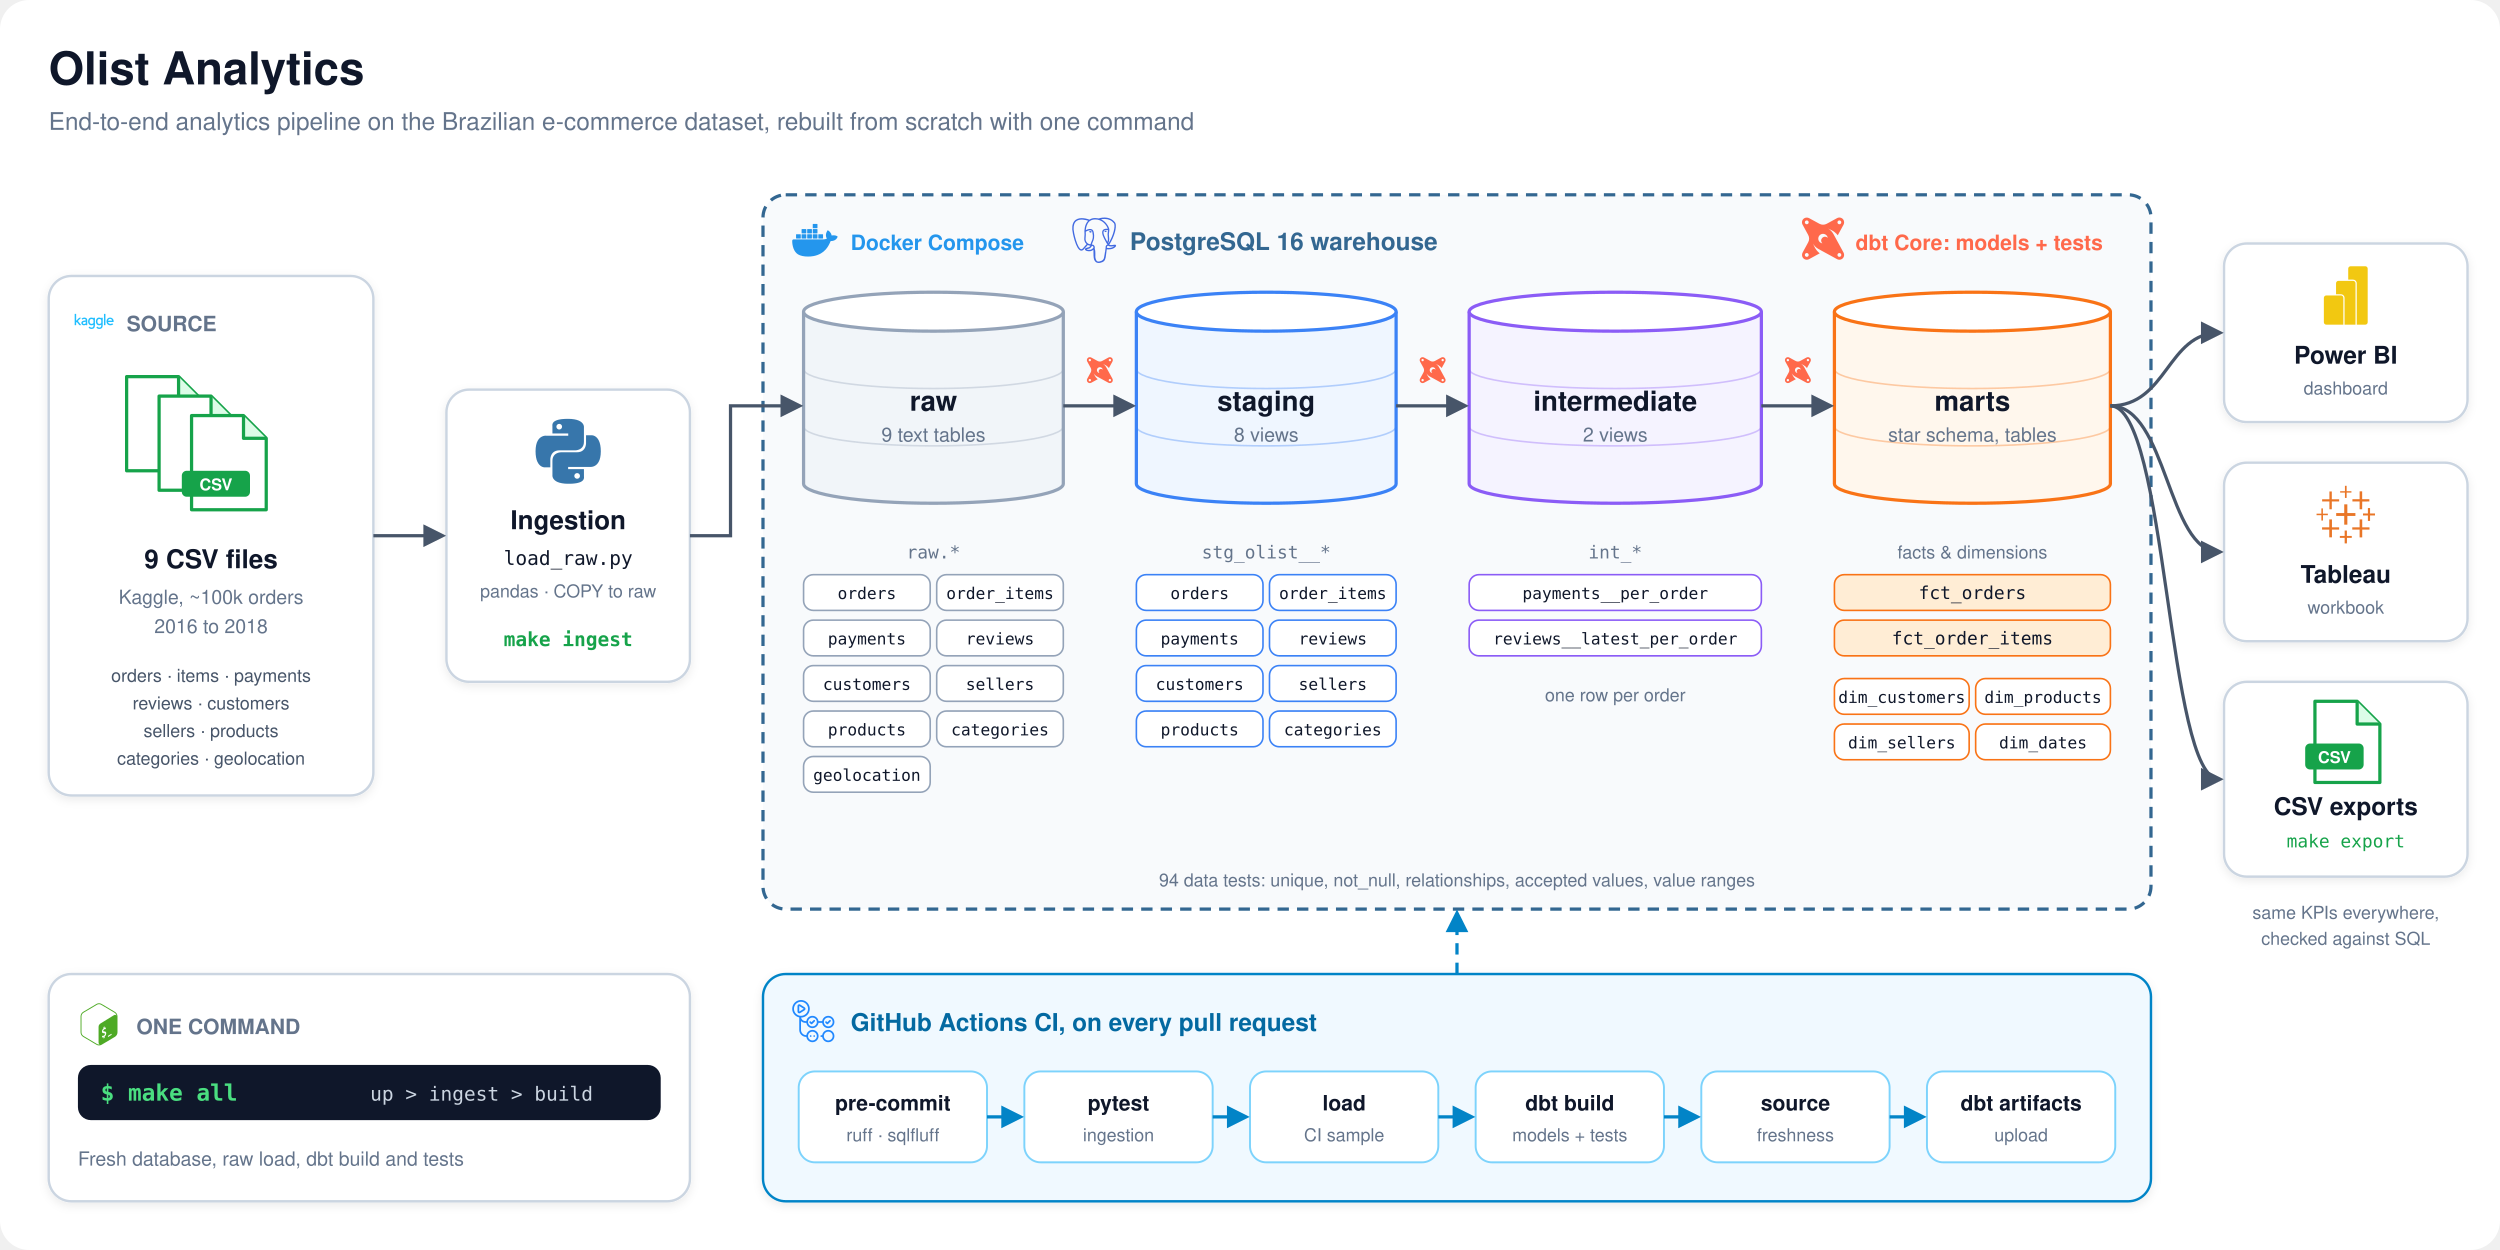
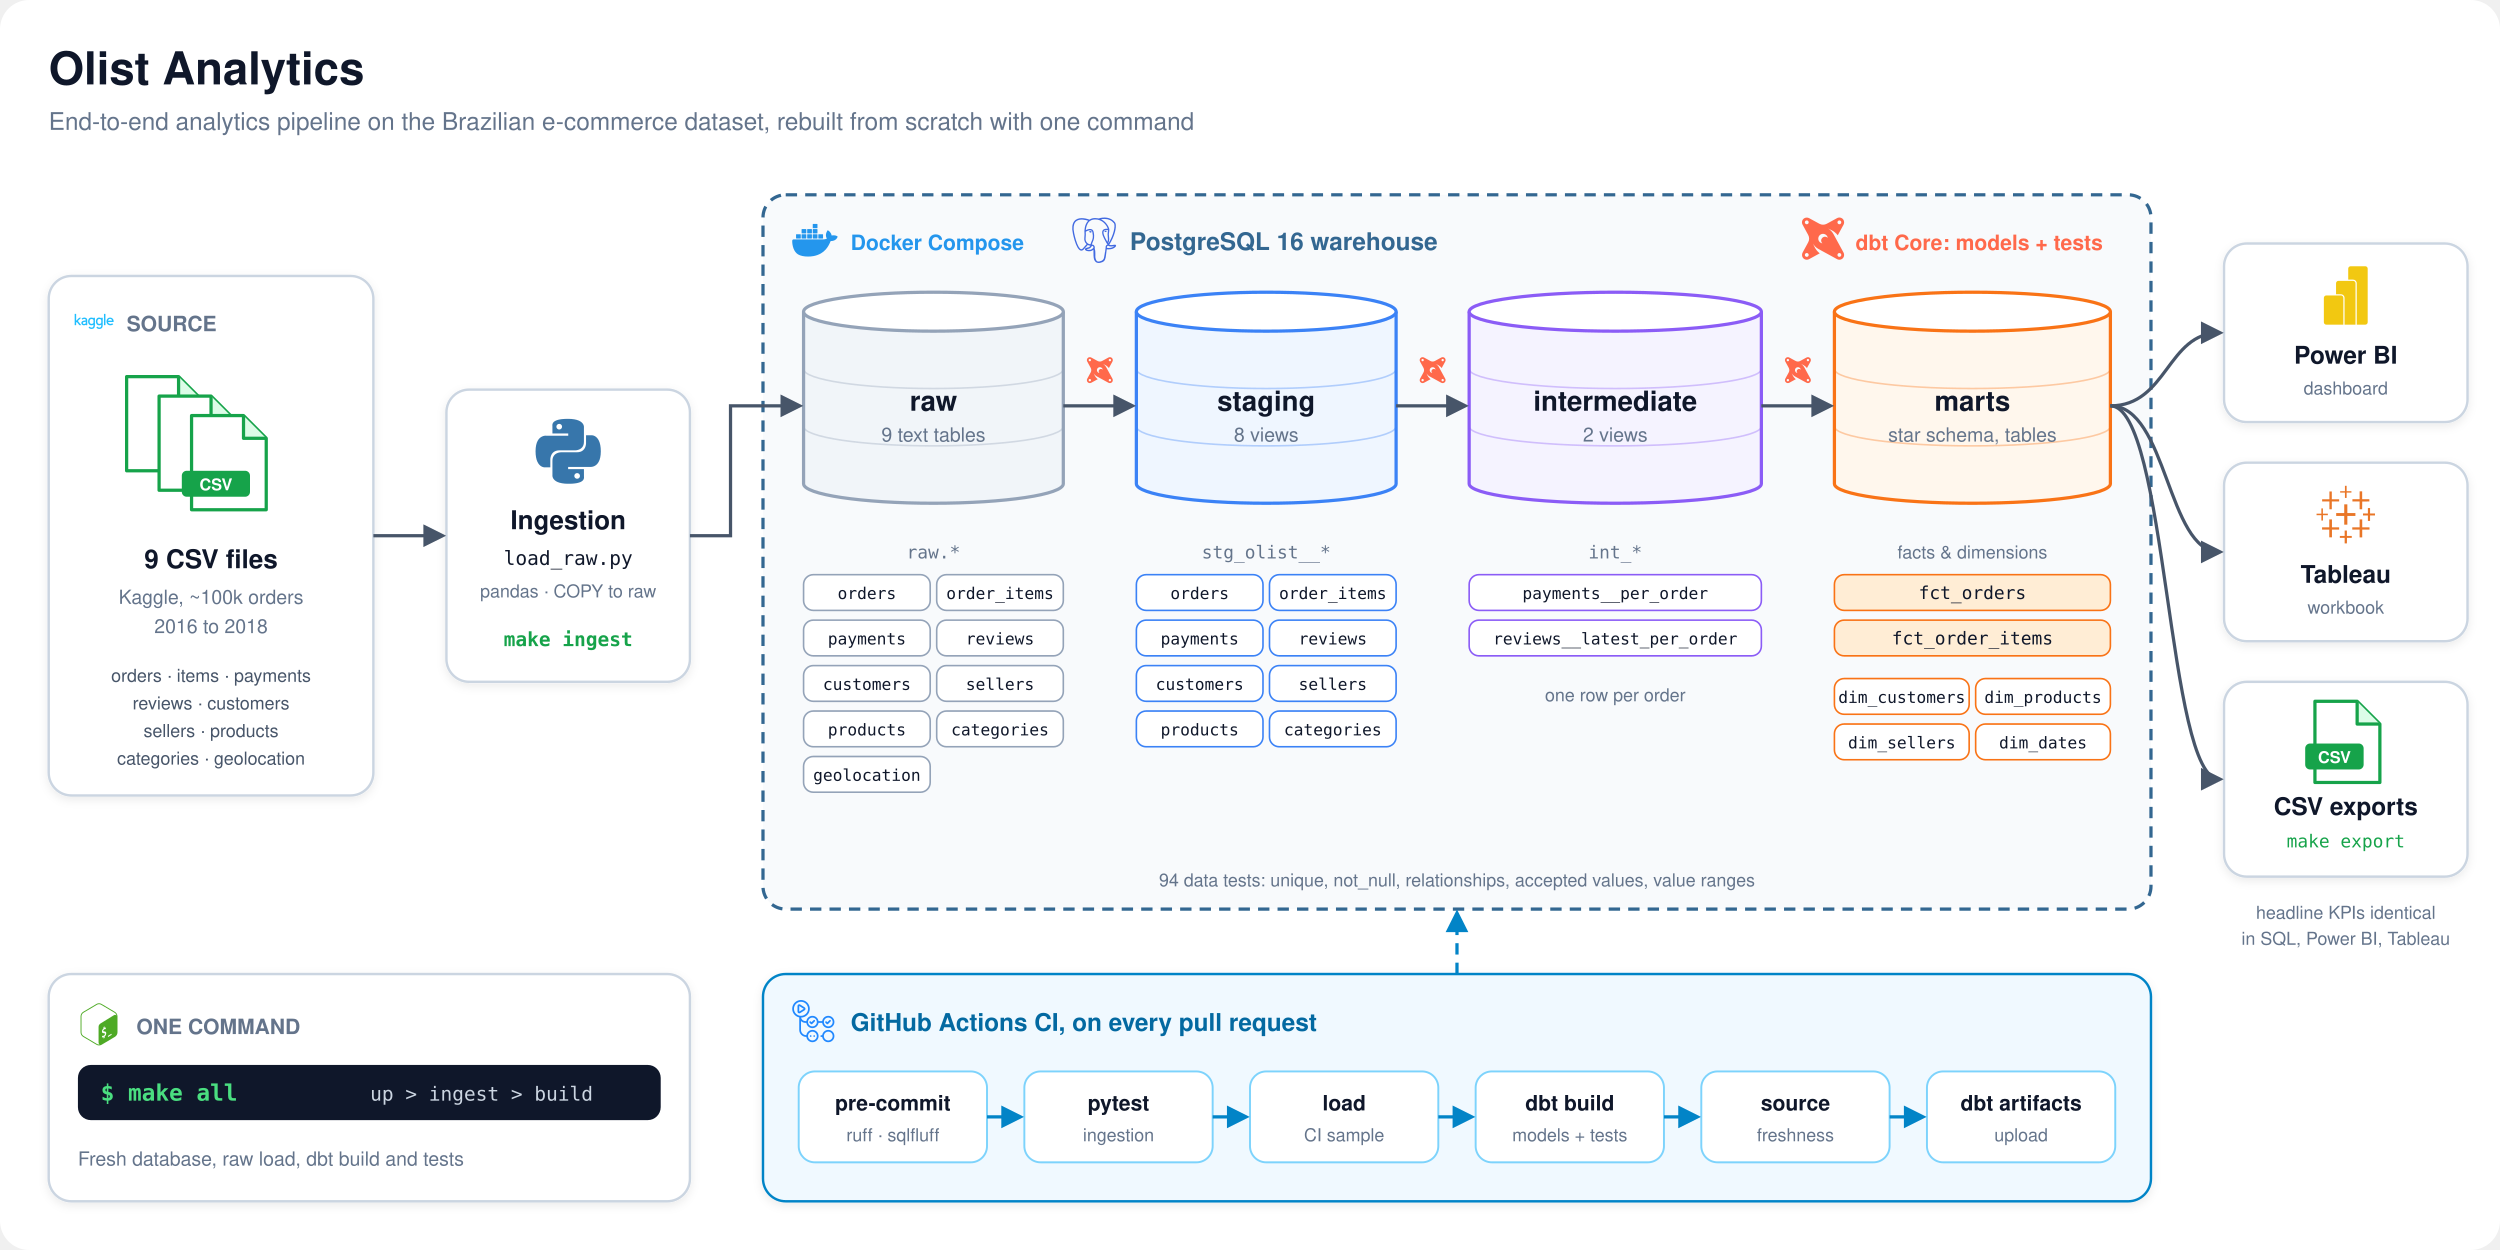
<svg xmlns="http://www.w3.org/2000/svg" width="1540" height="770" viewBox="0 0 1540 770" font-family="Segoe UI, Helvetica, Arial, sans-serif">
  <defs>
    <marker id="a" viewBox="0 0 10 10" refX="8" refY="5" markerWidth="7" markerHeight="7" orient="auto">
      <path d="M0,0 L10,5 L0,10 z" fill="#475569" />
    </marker>
    <marker id="ab" viewBox="0 0 10 10" refX="8" refY="5" markerWidth="7" markerHeight="7" orient="auto">
      <path d="M0,0 L10,5 L0,10 z" fill="#0284C7" />
    </marker>
    <filter id="sh" x="-5%" y="-5%" width="110%" height="120%">
      <feDropShadow dx="0" dy="2" stdDeviation="3" flood-color="#0F172A" flood-opacity="0.08" />
    </filter>
  </defs>
  <rect width="1540" height="770" rx="18" fill="#FFFFFF" />
  <text x="30" y="52" font-size="28" font-weight="700" fill="#0F172A" text-anchor="start">Olist Analytics</text>
  <text x="30" y="80" font-size="15" font-weight="400" fill="#64748B" text-anchor="start">End-to-end analytics pipeline on the Brazilian e-commerce dataset, rebuilt from scratch with one command</text>
  <rect x="30" y="170" width="200" height="320" rx="14" fill="#FFFFFF" stroke="#CBD5E1" stroke-width="1.5" filter="url(#sh)" />
  <g transform="translate(46,186) scale(1.0)">
    <path d="M.102 7.348c-.068 0-.102.034-.102.102v6.752c0 .068.034.102.102.102h.705c.068 0 .102-.034.102-.102v-1.481l.419-.399 1.502 1.91c.041.048.088.072.143.072h.909c.048 0 .075-.013.082-.041.013-.041.007-.075-.021-.102l-1.982-2.462 1.9-1.838c.02-.021.024-.051.01-.092-.014-.034-.041-.051-.082-.051h-.94c-.048 0-.095.024-.143.072L.91 11.607V7.45c0-.068-.034-.102-.102-.102zm18.042 0c-.068 0-.102.034-.102.102v6.752c0 .068.034.102.102.102h.705c.068 0 .102-.034.102-.102v-6.752c0-.068-.034-.102-.102-.102zM5.961 9.625c-.565 0-1.11.181-1.634.541-.054.054-.065.102-.031.143l.368.521c.027.048.072.054.133.02.395-.272.783-.409 1.164-.409.293 0 .516.089.669.266.153.177.22.392.199.644-.661.068-1.155.149-1.481.245-.831.238-1.246.691-1.246 1.359 0 .422.153.769.46 1.042.313.265.684.398 1.113.398.47 0 .855-.113 1.154-.337v.143c0 .068.037.102.112.102h.705c.068 0 .102-.034.102-.102V11.372c0-.66-.225-1.141-.674-1.44-.306-.204-.678-.306-1.113-.306zm4.322 0c-.674 0-1.195.262-1.563.786-.313.436-.47.967-.47 1.594 0 .66.163 1.209.49 1.644.374.497.892.746 1.553.746.531 0 .957-.133 1.277-.398v.531c0 .858-.412 1.287-1.236 1.287-.361 0-.732-.191-1.113-.572a.098.098 0 00-.072-.031c-.034 0-.061.01-.082.031l-.48.48c-.041.061-.037.112.01.153.136.116.255.213.358.291.102.078.191.141.266.189.354.198.728.296 1.123.296.681 0 1.207-.193 1.578-.577.371-.385.557-.948.557-1.69V9.82c0-.068-.034-.102-.102-.102h-.705c-.068 0-.102.034-.102.102v.204c-.347-.266-.776-.399-1.287-.399zm4.802 0c-.674 0-1.195.262-1.563.786-.313.436-.47.967-.47 1.594 0 .66.163 1.209.49 1.644.374.497.892.746 1.553.746.531 0 .957-.133 1.277-.398v.531c0 .858-.412 1.287-1.236 1.287-.361 0-.732-.191-1.113-.572a.098.098 0 00-.072-.031c-.034 0-.061.01-.082.031l-.48.48c-.041.061-.038.112.01.153.136.116.256.213.358.291.102.078.191.141.266.189.354.198.729.296 1.124.296.681 0 1.207-.193 1.578-.577.371-.385.556-.948.556-1.69V9.82c0-.068-.034-.102-.102-.102h-.705c-.068 0-.102.034-.102.102v.204c-.347-.266-.776-.399-1.287-.399zm6.746 0c-.654 0-1.185.211-1.594.633-.443.463-.664 1.028-.664 1.696 0 .708.225 1.29.674 1.747.463.463 1.042.695 1.737.695.647 0 1.215-.184 1.706-.551.054-.041.054-.088 0-.143l-.48-.49c-.041-.041-.092-.041-.153 0-.3.211-.637.317-1.011.317-.422 0-.773-.119-1.052-.358-.245-.225-.388-.504-.429-.838h3.32c.068 0 .102-.034.102-.102l.01-.224c.034-.688-.167-1.26-.603-1.716-.422-.443-.943-.664-1.563-.664zm-.021.786c.327 0 .606.106.838.317.245.211.371.473.378.786h-2.462c.061-.327.208-.593.439-.797.231-.204.5-.306.807-.306zm-11.425.102c.62 0 1.015.218 1.185.654v1.685c-.17.436-.576.654-1.216.654-.313 0-.569-.099-.766-.296-.266-.252-.398-.654-.398-1.205 0-.994.398-1.491 1.195-1.491zm4.802 0c.62 0 1.015.218 1.185.654h-0v1.685c-.17.436-.576.654-1.216.654-.313 0-.569-.099-.766-.296-.266-.252-.398-.654-.398-1.205 0-.994.398-1.491 1.195-1.491zm-8.359 1.655v1.022c-.286.286-.667.412-1.144.378-.17-.013-.32-.066-.449-.158-.129-.092-.204-.213-.225-.363-.034-.266.116-.47.45-.613.245-.109.701-.197 1.369-.266z" fill="#20BEFF" />
  </g>
  <text x="78" y="204" font-size="13" font-weight="700" fill="#64748B" text-anchor="start">SOURCE</text>
  <path d="M78,232 h32 l14,14 v44 h-46 z" fill="#FFFFFF" stroke="#16A34A" stroke-width="2" stroke-linejoin="round" />
  <path d="M110,232 v14 h14" fill="#DCFCE7" stroke="#16A34A" stroke-width="2" stroke-linejoin="round" />
  <path d="M98,244 h32 l14,14 v44 h-46 z" fill="#FFFFFF" stroke="#16A34A" stroke-width="2" stroke-linejoin="round" />
  <path d="M130,244 v14 h14" fill="#DCFCE7" stroke="#16A34A" stroke-width="2" stroke-linejoin="round" />
  <path d="M118,256 h32 l14,14 v44 h-46 z" fill="#FFFFFF" stroke="#16A34A" stroke-width="2" stroke-linejoin="round" />
  <path d="M150,256 v14 h14" fill="#DCFCE7" stroke="#16A34A" stroke-width="2" stroke-linejoin="round" />
  <rect x="112" y="290" width="42" height="16" rx="3" fill="#16A34A" />
  <text x="133.0" y="302" font-size="10" font-weight="700" fill="#FFFFFF" text-anchor="middle">CSV</text>
  <text x="130" y="350" font-size="16" font-weight="700" fill="#0F172A" text-anchor="middle">9 CSV files</text>
  <text x="130" y="372" font-size="12" font-weight="400" fill="#64748B" text-anchor="middle">Kaggle, ~100k orders</text>
  <text x="130" y="390" font-size="12" font-weight="400" fill="#64748B" text-anchor="middle">2016 to 2018</text>
  <text x="130" y="420" font-size="11" font-weight="400" fill="#475569" text-anchor="middle">orders · items · payments</text>
  <text x="130" y="437" font-size="11" font-weight="400" fill="#475569" text-anchor="middle">reviews · customers</text>
  <text x="130" y="454" font-size="11" font-weight="400" fill="#475569" text-anchor="middle">sellers · products</text>
  <text x="130" y="471" font-size="11" font-weight="400" fill="#475569" text-anchor="middle">categories · geolocation</text>
  <rect x="275" y="240" width="150" height="180" rx="14" fill="#FFFFFF" stroke="#CBD5E1" stroke-width="1.5" filter="url(#sh)" />
  <g transform="translate(330,258) scale(1.666667)">
    <path d="M14.25.18l.9.2.73.26.59.3.45.32.34.34.25.34.16.33.1.3.04.26.02.2-.01.13V8.5l-.05.63-.13.55-.21.46-.26.38-.3.31-.33.25-.35.19-.35.14-.33.1-.3.07-.26.04-.21.02H8.77l-.69.05-.59.14-.5.22-.41.27-.33.32-.27.35-.2.36-.15.37-.1.35-.07.32-.04.27-.02.21v3.06H3.17l-.21-.03-.28-.07-.32-.12-.35-.18-.36-.26-.36-.36-.35-.46-.32-.59-.28-.73-.21-.88-.14-1.05-.05-1.23.06-1.22.16-1.04.24-.87.32-.71.36-.57.4-.44.42-.33.42-.24.4-.16.36-.1.32-.05.24-.01h.16l.06.01h8.16v-.83H6.18l-.01-2.75-.02-.37.05-.34.11-.31.17-.28.25-.26.31-.23.38-.2.44-.18.51-.15.58-.12.64-.1.71-.06.77-.04.84-.02 1.27.05zm-6.3 1.98l-.23.33-.08.41.08.41.23.34.33.22.41.09.41-.09.33-.22.23-.34.08-.41-.08-.41-.23-.33-.33-.22-.41-.09-.41.09zm13.09 3.95l.28.06.32.12.35.18.36.27.36.35.35.47.32.59.28.73.21.88.14 1.04.05 1.23-.06 1.23-.16 1.04-.24.86-.32.71-.36.57-.4.45-.42.33-.42.24-.4.16-.36.09-.32.05-.24.02-.16-.01h-8.22v.82h5.84l.01 2.76.02.36-.05.34-.11.31-.17.29-.25.25-.31.24-.38.2-.44.17-.51.15-.58.13-.64.09-.71.07-.77.04-.84.01-1.27-.04-1.07-.14-.9-.2-.73-.25-.59-.3-.45-.33-.34-.34-.25-.34-.16-.33-.1-.3-.04-.25-.02-.2.01-.13v-5.34l.05-.64.13-.54.21-.46.26-.38.3-.32.33-.24.35-.2.35-.14.33-.1.3-.06.26-.04.21-.02.13-.01h5.84l.69-.05.59-.14.5-.21.41-.28.33-.32.27-.35.2-.36.15-.36.1-.35.07-.32.04-.28.02-.21V6.07h2.09l.14.01zm-6.47 14.25l-.23.33-.08.41.08.41.23.33.33.23.41.08.41-.08.33-.23.23-.33.08-.41-.08-.41-.23-.33-.33-.23-.41-.08-.41.08z" fill="#3776AB" />
  </g>
  <text x="350" y="326" font-size="16" font-weight="700" fill="#0F172A" text-anchor="middle">Ingestion</text>
  <text x="350" y="348" font-size="12" font-weight="400" fill="#0F172A" text-anchor="middle" font-family="SFMono-Regular, Consolas, Menlo, monospace">load_raw.py</text>
  <text x="350" y="368" font-size="11" font-weight="400" fill="#64748B" text-anchor="middle">pandas · COPY to raw</text>
  <text x="350" y="398" font-size="12" font-weight="600" fill="#16A34A" text-anchor="middle" font-family="SFMono-Regular, Consolas, Menlo, monospace">make ingest</text>
  <path d="M230,330 L272,330" fill="none" stroke="#475569" stroke-width="2" marker-end="url(#a)" />
  <rect x="470" y="120" width="855" height="440" rx="14" fill="#F8FAFC" stroke="#336791" stroke-width="2" stroke-dasharray="7 5" />
  <g transform="translate(488,134) scale(1.166667)">
    <path d="M13.983 11.078h2.119a.186.186 0 00.186-.185V9.006a.186.186 0 00-.186-.186h-2.119a.185.185 0 00-.185.185v1.888c0 .102.083.185.185.185m-2.954-5.43h2.118a.186.186 0 00.186-.186V3.574a.186.186 0 00-.186-.185h-2.118a.185.185 0 00-.185.185v1.888c0 .102.082.185.185.185m0 2.716h2.118a.187.187 0 00.186-.186V6.29a.186.186 0 00-.186-.185h-2.118a.185.185 0 00-.185.185v1.887c0 .102.082.185.185.186m-2.93 0h2.12a.186.186 0 00.184-.186V6.29a.185.185 0 00-.185-.185H8.1a.185.185 0 00-.185.185v1.887c0 .102.083.185.185.186m-2.964 0h2.119a.186.186 0 00.185-.186V6.29a.185.185 0 00-.185-.185H5.136a.186.186 0 00-.186.185v1.887c0 .102.084.185.186.186m5.893 2.715h2.118a.186.186 0 00.186-.185V9.006a.186.186 0 00-.186-.186h-2.118a.185.185 0 00-.185.185v1.888c0 .102.082.185.185.185m-2.93 0h2.12a.185.185 0 00.184-.185V9.006a.185.185 0 00-.184-.186h-2.12a.185.185 0 00-.184.185v1.888c0 .102.083.185.185.185m-2.964 0h2.119a.185.185 0 00.185-.185V9.006a.185.185 0 00-.184-.186h-2.12a.186.186 0 00-.186.186v1.887c0 .102.084.185.186.185m-2.92 0h2.12a.185.185 0 00.184-.185V9.006a.185.185 0 00-.184-.186h-2.12a.185.185 0 00-.184.185v1.888c0 .102.082.185.185.185M23.763 9.89c-.065-.051-.672-.51-1.954-.51-.338.001-.676.03-1.01.087-.248-1.7-1.653-2.53-1.716-2.566l-.344-.199-.226.327c-.284.438-.49.922-.612 1.43-.23.97-.09 1.882.403 2.661-.595.332-1.55.413-1.744.42H.751a.751.751 0 00-.75.748 11.376 11.376 0 00.692 4.062c.545 1.428 1.355 2.48 2.41 3.124 1.18.723 3.1 1.137 5.275 1.137.983.003 1.963-.086 2.93-.266a12.248 12.248 0 003.823-1.389c.98-.567 1.86-1.288 2.61-2.136 1.252-1.418 1.998-2.997 2.553-4.4h.221c1.372 0 2.215-.549 2.68-1.009.309-.293.55-.65.707-1.046l.098-.288Z" fill="#2496ED" />
  </g>
  <text x="524" y="154" font-size="13" font-weight="700" fill="#2496ED" text-anchor="start">Docker Compose</text>
  <g transform="translate(660,134) scale(1.166667)">
    <path d="M23.559 14.723a.527.527 0 0 0-.056-.119c-.139-.263-.477-.342-1.007-.232-1.653.341-2.293.131-2.526-.019 1.342-2.048 2.445-4.522 3.041-6.83.271-1.051.798-3.524.122-4.732a1.564 1.564 0 0 0-.151-.235C21.693.909 19.801.025 17.51.001c-1.495-.016-2.771.346-3.116.479a9.449 9.449 0 0 0-.516-.082 8.044 8.044 0 0 0-1.311-.128c-1.182-.018-2.204.264-3.05.841-.857-.321-4.789-1.645-7.222.079C.936 2.153.309 3.873.43 6.304c.041.818.507 3.334 1.242 5.744.46 1.506.939 2.702 1.433 3.582.553.994 1.126 1.593 1.714 1.79.447.149 1.133.144 1.858-.728.801-.964 1.59-1.826 1.945-2.207.435.235.906.362 1.39.377a.057.057 0 0 0 0.0.004 11.031 11.031 0 0 0-.247.305c-.339.43-.409.52-1.5.744-.31.064-1.134.234-1.146.811-.003.122.033.231.092.327.227.423.922.61 1.015.633 1.335.334 2.504.092 3.371-.679-.017 2.231.077 4.417.345 5.087.221.553.762 1.905 2.469 1.904.251 0 .526-.029.83-.094 1.782-.382 2.556-1.17 2.855-2.906.15-.871.402-2.875.539-4.101.017-.07.036-.121.057-.136.001-.001.07-.047.427.031a.367.367 0 0 0 .044.007l.254.022.015.001c.847.038 1.911-.143 2.531-.431.644-.299 1.806-1.032 1.595-1.67zM2.371 11.877c-.744-2.436-1.178-4.885-1.212-5.572-.109-2.171.417-3.683 1.562-4.493 1.837-1.299 4.84-.541 6.108-.13-.003.003-.007.006-.01.009-2.024 2.044-1.976 5.536-1.971 5.75-0.0.082.007.199.016.359.035.587.1 1.68-.073 2.918-.161 1.15.194 2.276.973 3.089.081.084.165.163.252.237-.347.371-1.1 1.193-1.903 2.158-.568.682-.96.552-1.089.509-.392-.131-.813-.587-1.238-1.322-.48-.839-.964-2.032-1.415-3.513zm6.007 5.087c-.171-.043-.327-.113-.432-.177.089-.039.237-.09.483-.141 1.283-.264 1.482-.451 1.914-1.0.099-.126.212-.269.367-.443a.355.355 0 0 0 .074-.13c.171-.151.272-.11.437-.042.156.065.308.26.369.475.029.102.062.294-.045.444-.904 1.266-2.222 1.249-3.168 1.013zm2.094-3.988-.052.141c-.133.357-.257.688-.333 1.003-.667-.002-1.317-.287-1.81-.802-.628-.655-.913-1.566-.782-2.5.183-1.308.115-2.447.079-3.059-.005-.086-.009-.161-.012-.22.296-.262 1.666-.996 2.643-.772.446.102.718.406.831.928.585 2.704.077 3.831-.33 4.736-.084.187-.163.363-.231.545zm7.364 4.572c-.017.177-.036.376-.062.596l-.146.438a.355.355 0 0 0-.018.108c-.006.475-.054.649-.115.869-.063.229-.135.489-.179 1.058-.11 1.414-.878 2.227-2.417 2.557-1.516.325-1.784-.497-2.021-1.222a6.582 6.582 0 0 0-.077-.227c-.215-.586-.191-1.412-.157-2.555.017-.561-.025-1.901-.33-2.646.004-.293.011-.591.019-.892a.353.353 0 0 0-.015-.113 1.493 1.493 0 0 0-.044-.208c-.123-.428-.421-.787-.78-.935-.142-.059-.404-.167-.718-.087.067-.276.183-.588.309-.925l.053-.142c.059-.16.134-.326.213-.501.426-.948 1.011-2.245.377-5.177-.237-1.098-1.03-1.634-2.232-1.51-.721.075-1.38.365-1.709.532a5.672 5.672 0 0 0-.196.104c.092-1.106.439-3.174 1.736-4.482a4.031 4.031 0 0 1 .303-.276.353.353 0 0 0 .145-.064c.752-.571 1.694-.851 2.802-.833.409.007.802.034 1.174.081 1.939.354 3.244 1.447 4.036 2.383.814.962 1.255 1.931 1.431 2.454-1.323-.135-2.223.127-2.68.779-.993 1.419.543 4.173 1.281 5.496.135.243.252.452.289.541.24.583.551.971.779 1.255.07.087.137.171.189.245-.401.116-1.121.383-1.055 1.717-.012.156-.042.447-.083.815-.046.208-.07.46-.099.766zm.89-1.621c-.041-.832.269-.918.597-1.01a2.857 2.857 0 0 0 .135-.041 1.202 1.202 0 0 0 .134.103c.57.377 1.582.421 3.007.134-.202.177-.519.399-.953.601-.41.19-1.096.333-1.747.364-.72.034-1.086-.081-1.172-.151zm.57-9.271c-.006.351-.054.669-.105 1.002-.055.358-.112.727-.126 1.176-.014.437.04.891.093 1.33.107.887.216 1.8-.207 2.701a3.527 3.527 0 0 1-.188-.386c-.053-.128-.167-.333-.325-.616-.616-1.104-2.057-3.69-1.319-4.745.38-.543 1.341-.566 2.178-.463zm.228 7.014a12.376 12.376 0 0 0-.085-.107l-.035-.044c.726-1.2.584-2.386.458-3.438-.052-.432-.101-.84-.088-1.223.013-.406.067-.754.118-1.091.064-.415.129-.844.111-1.351.013-.053.019-.116.012-.19-.046-.485-.6-1.938-1.729-3.253-.608-.707-1.49-1.497-2.689-2.039.525-.107 1.233-.203 2.024-.186 2.051.046 3.675.814 4.824 2.282a.908.908 0 0 1 .067.1c.723 1.356-.276 6.275-2.987 10.54zm-8.817-6.116c-.025.179-.309.422-.621.422a.582.582 0 0 1-.081-.006c-.187-.026-.377-.144-.506-.316-.046-.06-.12-.178-.105-.284.005-.04.026-.099.092-.149.118-.089.352-.123.61-.087.316.044.643.194.611.419zm7.931-.411c.011.079-.049.201-.153.31-.068.072-.212.196-.408.223a.546.546 0 0 1-.075.005c-.293 0-.541-.234-.561-.372-.024-.176.264-.311.561-.352.297-.041.611.009.636.185z" fill="#4169E1" />
  </g>
  <text x="696" y="154" font-size="15" font-weight="700" fill="#336791" text-anchor="start">PostgreSQL 16 warehouse</text>
  <g transform="translate(1110,134) scale(1.083333)">
    <path d="M17.9 9.376a8.149 8.149 0 0 0-3.042-3.121l1.771.839a10.287 10.287 0 0 1 3.74 3.001l3.234-5.929a2.855 2.855 0 0 0-.061-2.96C22.757.037 21.211-.341 19.975.333l-5.875 3.21a4.361 4.361 0 0 1-4.176 0L4.177.408a2.854 2.854 0 0 0-2.959.063c-1.167.785-1.545 2.33-.872 3.566L3.55 9.911a4.361 4.361 0 0 1 0 4.177l-3.127 5.743a2.86 2.86 0 0 0 .085 2.997c.794 1.144 2.322 1.505 3.545.839l6.058-3.305a10.288 10.288 0 0 1-3.005-3.745l-.837-1.771a8.148 8.148 0 0 0 3.121 3.042l10.583 5.779c1.221.666 2.748.305 3.543-.836a2.87 2.87 0 0 0 .08-3.002L17.9 9.376zm3.38-7.735c.602 0 1.09.488 1.09 1.09s-.488 1.09-1.09 1.09-1.09-.488-1.09-1.09.488-1.09 1.09-1.09zM2.744 3.822c-.602 0-1.09-.488-1.09-1.09s.488-1.09 1.09-1.09 1.09.488 1.09 1.09S3.346 3.822 2.744 3.822zm0 18.536c-.602 0-1.09-.488-1.09-1.09 0-.602.488-1.09 1.09-1.09s1.09.488 1.09 1.09c0 .602-.488 1.09-1.09 1.09zm10.358-11.449c-1.201-.004-2.177.967-2.18 2.168a2.174 2.174 0 0 0 .705 1.609c-1.487-.209-2.523-1.584-2.314-3.072.209-1.487 1.584-2.523 3.072-2.314a2.719 2.719 0 0 1 2.314 2.314 2.162 2.162 0 0 0-1.596-.705zm8.178 11.449c-.602 0-1.09-.488-1.09-1.09 0-.602.488-1.09 1.09-1.09s1.09.488 1.09 1.09c0 .602-.488 1.09-1.09 1.09z" fill="#FF694B" />
  </g>
  <text x="1143" y="154" font-size="13" font-weight="700" fill="#FF694B" text-anchor="start">dbt Core: models + tests</text>
  <path d="M495,192 v106 a80.0,12 0 0 0 160,0 v-106" fill="#F1F5F9" stroke="#94A3B8" stroke-width="2" />
  <ellipse cx="575.0" cy="192" rx="80.0" ry="12" fill="#FFFFFF" stroke="#94A3B8" stroke-width="2" />
  <path d="M495,227.333 a80.0,12 0 0 0 160,0" fill="none" stroke="#94A3B8" stroke-width="1" opacity="0.35" />
  <path d="M495,262.667 a80.0,12 0 0 0 160,0" fill="none" stroke="#94A3B8" stroke-width="1" opacity="0.35" />
  <text x="575.0" y="253.0" font-size="17" font-weight="700" fill="#0F172A" text-anchor="middle">raw</text>
  <text x="575.0" y="272.0" font-size="12" fill="#64748B" text-anchor="middle">9 text tables</text>
  <path d="M700,192 v106 a80.0,12 0 0 0 160,0 v-106" fill="#EFF6FF" stroke="#3B82F6" stroke-width="2" />
  <ellipse cx="780.0" cy="192" rx="80.0" ry="12" fill="#FFFFFF" stroke="#3B82F6" stroke-width="2" />
  <path d="M700,227.333 a80.0,12 0 0 0 160,0" fill="none" stroke="#3B82F6" stroke-width="1" opacity="0.35" />
  <path d="M700,262.667 a80.0,12 0 0 0 160,0" fill="none" stroke="#3B82F6" stroke-width="1" opacity="0.35" />
  <text x="780.0" y="253.0" font-size="17" font-weight="700" fill="#0F172A" text-anchor="middle">staging</text>
  <text x="780.0" y="272.0" font-size="12" fill="#64748B" text-anchor="middle">8 views</text>
  <path d="M905,192 v106 a90.0,12 0 0 0 180,0 v-106" fill="#F5F3FF" stroke="#8B5CF6" stroke-width="2" />
  <ellipse cx="995.0" cy="192" rx="90.0" ry="12" fill="#FFFFFF" stroke="#8B5CF6" stroke-width="2" />
  <path d="M905,227.333 a90.0,12 0 0 0 180,0" fill="none" stroke="#8B5CF6" stroke-width="1" opacity="0.35" />
  <path d="M905,262.667 a90.0,12 0 0 0 180,0" fill="none" stroke="#8B5CF6" stroke-width="1" opacity="0.35" />
  <text x="995.0" y="253.0" font-size="17" font-weight="700" fill="#0F172A" text-anchor="middle">intermediate</text>
  <text x="995.0" y="272.0" font-size="12" fill="#64748B" text-anchor="middle">2 views</text>
  <path d="M1130,192 v106 a85.0,12 0 0 0 170,0 v-106" fill="#FFF7ED" stroke="#F97316" stroke-width="2" />
  <ellipse cx="1215.0" cy="192" rx="85.0" ry="12" fill="#FFFFFF" stroke="#F97316" stroke-width="2" />
  <path d="M1130,227.333 a85.0,12 0 0 0 170,0" fill="none" stroke="#F97316" stroke-width="1" opacity="0.35" />
  <path d="M1130,262.667 a85.0,12 0 0 0 170,0" fill="none" stroke="#F97316" stroke-width="1" opacity="0.35" />
  <text x="1215.0" y="253.0" font-size="17" font-weight="700" fill="#0F172A" text-anchor="middle">marts</text>
  <text x="1215.0" y="272.0" font-size="12" fill="#64748B" text-anchor="middle">star schema, tables</text>
  <path d="M655,250 L697,250" fill="none" stroke="#475569" stroke-width="2" marker-end="url(#a)" />
  <g transform="translate(669.5,220) scale(0.6666667)">
    <path d="M17.9 9.376a8.149 8.149 0 0 0-3.042-3.121l1.771.839a10.287 10.287 0 0 1 3.74 3.001l3.234-5.929a2.855 2.855 0 0 0-.061-2.96C22.757.037 21.211-.341 19.975.333l-5.875 3.21a4.361 4.361 0 0 1-4.176 0L4.177.408a2.854 2.854 0 0 0-2.959.063c-1.167.785-1.545 2.33-.872 3.566L3.55 9.911a4.361 4.361 0 0 1 0 4.177l-3.127 5.743a2.86 2.86 0 0 0 .085 2.997c.794 1.144 2.322 1.505 3.545.839l6.058-3.305a10.288 10.288 0 0 1-3.005-3.745l-.837-1.771a8.148 8.148 0 0 0 3.121 3.042l10.583 5.779c1.221.666 2.748.305 3.543-.836a2.87 2.87 0 0 0 .08-3.002L17.9 9.376zm3.38-7.735c.602 0 1.09.488 1.09 1.09s-.488 1.09-1.09 1.09-1.09-.488-1.09-1.09.488-1.09 1.09-1.09zM2.744 3.822c-.602 0-1.09-.488-1.09-1.09s.488-1.09 1.09-1.09 1.09.488 1.09 1.09S3.346 3.822 2.744 3.822zm0 18.536c-.602 0-1.09-.488-1.09-1.09 0-.602.488-1.09 1.09-1.09s1.09.488 1.09 1.09c0 .602-.488 1.09-1.09 1.09zm10.358-11.449c-1.201-.004-2.177.967-2.18 2.168a2.174 2.174 0 0 0 .705 1.609c-1.487-.209-2.523-1.584-2.314-3.072.209-1.487 1.584-2.523 3.072-2.314a2.719 2.719 0 0 1 2.314 2.314 2.162 2.162 0 0 0-1.596-.705zm8.178 11.449c-.602 0-1.09-.488-1.09-1.09 0-.602.488-1.09 1.09-1.09s1.09.488 1.09 1.09c0 .602-.488 1.09-1.09 1.09z" fill="#FF694B" />
  </g>
  <path d="M860,250 L902,250" fill="none" stroke="#475569" stroke-width="2" marker-end="url(#a)" />
  <g transform="translate(874.5,220) scale(0.6666667)">
    <path d="M17.9 9.376a8.149 8.149 0 0 0-3.042-3.121l1.771.839a10.287 10.287 0 0 1 3.74 3.001l3.234-5.929a2.855 2.855 0 0 0-.061-2.96C22.757.037 21.211-.341 19.975.333l-5.875 3.21a4.361 4.361 0 0 1-4.176 0L4.177.408a2.854 2.854 0 0 0-2.959.063c-1.167.785-1.545 2.33-.872 3.566L3.55 9.911a4.361 4.361 0 0 1 0 4.177l-3.127 5.743a2.86 2.86 0 0 0 .085 2.997c.794 1.144 2.322 1.505 3.545.839l6.058-3.305a10.288 10.288 0 0 1-3.005-3.745l-.837-1.771a8.148 8.148 0 0 0 3.121 3.042l10.583 5.779c1.221.666 2.748.305 3.543-.836a2.87 2.87 0 0 0 .08-3.002L17.9 9.376zm3.38-7.735c.602 0 1.09.488 1.09 1.09s-.488 1.09-1.09 1.09-1.09-.488-1.09-1.09.488-1.09 1.09-1.09zM2.744 3.822c-.602 0-1.09-.488-1.09-1.09s.488-1.09 1.09-1.09 1.09.488 1.09 1.09S3.346 3.822 2.744 3.822zm0 18.536c-.602 0-1.09-.488-1.09-1.09 0-.602.488-1.09 1.09-1.09s1.09.488 1.09 1.09c0 .602-.488 1.09-1.09 1.09zm10.358-11.449c-1.201-.004-2.177.967-2.18 2.168a2.174 2.174 0 0 0 .705 1.609c-1.487-.209-2.523-1.584-2.314-3.072.209-1.487 1.584-2.523 3.072-2.314a2.719 2.719 0 0 1 2.314 2.314 2.162 2.162 0 0 0-1.596-.705zm8.178 11.449c-.602 0-1.09-.488-1.09-1.09 0-.602.488-1.09 1.09-1.09s1.09.488 1.09 1.09c0 .602-.488 1.09-1.09 1.09z" fill="#FF694B" />
  </g>
  <path d="M1085,250 L1127,250" fill="none" stroke="#475569" stroke-width="2" marker-end="url(#a)" />
  <g transform="translate(1099.5,220) scale(0.6666667)">
    <path d="M17.9 9.376a8.149 8.149 0 0 0-3.042-3.121l1.771.839a10.287 10.287 0 0 1 3.74 3.001l3.234-5.929a2.855 2.855 0 0 0-.061-2.96C22.757.037 21.211-.341 19.975.333l-5.875 3.21a4.361 4.361 0 0 1-4.176 0L4.177.408a2.854 2.854 0 0 0-2.959.063c-1.167.785-1.545 2.33-.872 3.566L3.55 9.911a4.361 4.361 0 0 1 0 4.177l-3.127 5.743a2.86 2.86 0 0 0 .085 2.997c.794 1.144 2.322 1.505 3.545.839l6.058-3.305a10.288 10.288 0 0 1-3.005-3.745l-.837-1.771a8.148 8.148 0 0 0 3.121 3.042l10.583 5.779c1.221.666 2.748.305 3.543-.836a2.87 2.87 0 0 0 .08-3.002L17.9 9.376zm3.38-7.735c.602 0 1.09.488 1.09 1.09s-.488 1.09-1.09 1.09-1.09-.488-1.09-1.09.488-1.09 1.09-1.09zM2.744 3.822c-.602 0-1.09-.488-1.09-1.09s.488-1.09 1.09-1.09 1.09.488 1.09 1.09S3.346 3.822 2.744 3.822zm0 18.536c-.602 0-1.09-.488-1.09-1.09 0-.602.488-1.09 1.09-1.09s1.09.488 1.09 1.09c0 .602-.488 1.09-1.09 1.09zm10.358-11.449c-1.201-.004-2.177.967-2.18 2.168a2.174 2.174 0 0 0 .705 1.609c-1.487-.209-2.523-1.584-2.314-3.072.209-1.487 1.584-2.523 3.072-2.314a2.719 2.719 0 0 1 2.314 2.314 2.162 2.162 0 0 0-1.596-.705zm8.178 11.449c-.602 0-1.09-.488-1.09-1.09 0-.602.488-1.09 1.09-1.09s1.09.488 1.09 1.09c0 .602-.488 1.09-1.09 1.09z" fill="#FF694B" />
  </g>
  <path d="M425,330 L450,330 L450,250 L492,250" fill="none" stroke="#475569" stroke-width="2" marker-end="url(#a)" />
  <text x="575" y="344" font-size="11" font-weight="400" fill="#64748B" text-anchor="middle" font-family="SFMono-Regular, Consolas, Menlo, monospace">raw.*</text>
  <rect x="495" y="354" width="78" height="22" rx="6" fill="#FFFFFF" stroke="#94A3B8" stroke-width="1" />
  <text x="534.0" y="369.0" font-size="10" fill="#0F172A" text-anchor="middle" font-family="SFMono-Regular, Consolas, Menlo, monospace">orders</text>
  <rect x="577" y="354" width="78" height="22" rx="6" fill="#FFFFFF" stroke="#94A3B8" stroke-width="1" />
  <text x="616.0" y="369.0" font-size="10" fill="#0F172A" text-anchor="middle" font-family="SFMono-Regular, Consolas, Menlo, monospace">order_items</text>
  <rect x="495" y="382" width="78" height="22" rx="6" fill="#FFFFFF" stroke="#94A3B8" stroke-width="1" />
  <text x="534.0" y="397.0" font-size="10" fill="#0F172A" text-anchor="middle" font-family="SFMono-Regular, Consolas, Menlo, monospace">payments</text>
  <rect x="577" y="382" width="78" height="22" rx="6" fill="#FFFFFF" stroke="#94A3B8" stroke-width="1" />
  <text x="616.0" y="397.0" font-size="10" fill="#0F172A" text-anchor="middle" font-family="SFMono-Regular, Consolas, Menlo, monospace">reviews</text>
  <rect x="495" y="410" width="78" height="22" rx="6" fill="#FFFFFF" stroke="#94A3B8" stroke-width="1" />
  <text x="534.0" y="425.0" font-size="10" fill="#0F172A" text-anchor="middle" font-family="SFMono-Regular, Consolas, Menlo, monospace">customers</text>
  <rect x="577" y="410" width="78" height="22" rx="6" fill="#FFFFFF" stroke="#94A3B8" stroke-width="1" />
  <text x="616.0" y="425.0" font-size="10" fill="#0F172A" text-anchor="middle" font-family="SFMono-Regular, Consolas, Menlo, monospace">sellers</text>
  <rect x="495" y="438" width="78" height="22" rx="6" fill="#FFFFFF" stroke="#94A3B8" stroke-width="1" />
  <text x="534.0" y="453.0" font-size="10" fill="#0F172A" text-anchor="middle" font-family="SFMono-Regular, Consolas, Menlo, monospace">products</text>
  <rect x="577" y="438" width="78" height="22" rx="6" fill="#FFFFFF" stroke="#94A3B8" stroke-width="1" />
  <text x="616.0" y="453.0" font-size="10" fill="#0F172A" text-anchor="middle" font-family="SFMono-Regular, Consolas, Menlo, monospace">categories</text>
  <rect x="495" y="466" width="78" height="22" rx="6" fill="#FFFFFF" stroke="#94A3B8" stroke-width="1" />
  <text x="534.0" y="481.0" font-size="10" fill="#0F172A" text-anchor="middle" font-family="SFMono-Regular, Consolas, Menlo, monospace">geolocation</text>
  <text x="780" y="344" font-size="11" font-weight="400" fill="#64748B" text-anchor="middle" font-family="SFMono-Regular, Consolas, Menlo, monospace">stg_olist__*</text>
  <rect x="700" y="354" width="78" height="22" rx="6" fill="#FFFFFF" stroke="#3B82F6" stroke-width="1" />
  <text x="739.0" y="369.0" font-size="10" fill="#0F172A" text-anchor="middle" font-family="SFMono-Regular, Consolas, Menlo, monospace">orders</text>
  <rect x="782" y="354" width="78" height="22" rx="6" fill="#FFFFFF" stroke="#3B82F6" stroke-width="1" />
  <text x="821.0" y="369.0" font-size="10" fill="#0F172A" text-anchor="middle" font-family="SFMono-Regular, Consolas, Menlo, monospace">order_items</text>
  <rect x="700" y="382" width="78" height="22" rx="6" fill="#FFFFFF" stroke="#3B82F6" stroke-width="1" />
  <text x="739.0" y="397.0" font-size="10" fill="#0F172A" text-anchor="middle" font-family="SFMono-Regular, Consolas, Menlo, monospace">payments</text>
  <rect x="782" y="382" width="78" height="22" rx="6" fill="#FFFFFF" stroke="#3B82F6" stroke-width="1" />
  <text x="821.0" y="397.0" font-size="10" fill="#0F172A" text-anchor="middle" font-family="SFMono-Regular, Consolas, Menlo, monospace">reviews</text>
  <rect x="700" y="410" width="78" height="22" rx="6" fill="#FFFFFF" stroke="#3B82F6" stroke-width="1" />
  <text x="739.0" y="425.0" font-size="10" fill="#0F172A" text-anchor="middle" font-family="SFMono-Regular, Consolas, Menlo, monospace">customers</text>
  <rect x="782" y="410" width="78" height="22" rx="6" fill="#FFFFFF" stroke="#3B82F6" stroke-width="1" />
  <text x="821.0" y="425.0" font-size="10" fill="#0F172A" text-anchor="middle" font-family="SFMono-Regular, Consolas, Menlo, monospace">sellers</text>
  <rect x="700" y="438" width="78" height="22" rx="6" fill="#FFFFFF" stroke="#3B82F6" stroke-width="1" />
  <text x="739.0" y="453.0" font-size="10" fill="#0F172A" text-anchor="middle" font-family="SFMono-Regular, Consolas, Menlo, monospace">products</text>
  <rect x="782" y="438" width="78" height="22" rx="6" fill="#FFFFFF" stroke="#3B82F6" stroke-width="1" />
  <text x="821.0" y="453.0" font-size="10" fill="#0F172A" text-anchor="middle" font-family="SFMono-Regular, Consolas, Menlo, monospace">categories</text>
  <text x="995" y="344" font-size="11" font-weight="400" fill="#64748B" text-anchor="middle" font-family="SFMono-Regular, Consolas, Menlo, monospace">int_*</text>
  <rect x="905" y="354" width="180" height="22" rx="6" fill="#FFFFFF" stroke="#8B5CF6" stroke-width="1" />
  <text x="995.0" y="369.0" font-size="10" fill="#0F172A" text-anchor="middle" font-family="SFMono-Regular, Consolas, Menlo, monospace">payments__per_order</text>
  <rect x="905" y="382" width="180" height="22" rx="6" fill="#FFFFFF" stroke="#8B5CF6" stroke-width="1" />
  <text x="995.0" y="397.0" font-size="10" fill="#0F172A" text-anchor="middle" font-family="SFMono-Regular, Consolas, Menlo, monospace">reviews__latest_per_order</text>
  <text x="995" y="432" font-size="11" font-weight="400" fill="#64748B" text-anchor="middle">one row per order</text>
  <text x="1215" y="344" font-size="11" font-weight="400" fill="#64748B" text-anchor="middle">facts &amp; dimensions</text>
  <rect x="1130" y="354" width="170" height="22" rx="6" fill="#FFEDD5" stroke="#F97316" stroke-width="1" />
  <text x="1215.0" y="369.0" font-size="11" fill="#0F172A" text-anchor="middle" font-family="SFMono-Regular, Consolas, Menlo, monospace">fct_orders</text>
  <rect x="1130" y="382" width="170" height="22" rx="6" fill="#FFEDD5" stroke="#F97316" stroke-width="1" />
  <text x="1215.0" y="397.0" font-size="11" fill="#0F172A" text-anchor="middle" font-family="SFMono-Regular, Consolas, Menlo, monospace">fct_order_items</text>
  <rect x="1130" y="418" width="83" height="22" rx="6" fill="#FFFFFF" stroke="#F97316" stroke-width="1" />
  <text x="1171.5" y="433.0" font-size="10" fill="#0F172A" text-anchor="middle" font-family="SFMono-Regular, Consolas, Menlo, monospace">dim_customers</text>
  <rect x="1217" y="418" width="83" height="22" rx="6" fill="#FFFFFF" stroke="#F97316" stroke-width="1" />
  <text x="1258.5" y="433.0" font-size="10" fill="#0F172A" text-anchor="middle" font-family="SFMono-Regular, Consolas, Menlo, monospace">dim_products</text>
  <rect x="1130" y="446" width="83" height="22" rx="6" fill="#FFFFFF" stroke="#F97316" stroke-width="1" />
  <text x="1171.5" y="461.0" font-size="10" fill="#0F172A" text-anchor="middle" font-family="SFMono-Regular, Consolas, Menlo, monospace">dim_sellers</text>
  <rect x="1217" y="446" width="83" height="22" rx="6" fill="#FFFFFF" stroke="#F97316" stroke-width="1" />
  <text x="1258.5" y="461.0" font-size="10" fill="#0F172A" text-anchor="middle" font-family="SFMono-Regular, Consolas, Menlo, monospace">dim_dates</text>
  <text x="897.5" y="546" font-size="11" font-weight="400" fill="#64748B" text-anchor="middle">94 data tests: unique, not_null, relationships, accepted values, value ranges</text>
  <rect x="1370" y="150" width="150" height="110" rx="14" fill="#FFFFFF" stroke="#CBD5E1" stroke-width="1.5" filter="url(#sh)" />
  <g transform="translate(1427.0,164) scale(1.5)">
    <path d="M10 12a1 1 0 0 1 1 1v11H4a1 1 0 0 1-1-1V13a1 1 0 0 1 1-1h6Zm-2-.5V7a1 1 0 0 1 1-1h6a1 1 0 0 1 1 1v17h-4.5V13a1.5 1.5 0 0 0-1.5-1.5H8Zm5-6V1a1 1 0 0 1 1-1h6a1 1 0 0 1 1 1v22a1 1 0 0 1-1 1h-3.5V7A1.5 1.5 0 0 0 15 5.5h-2Z" fill="#F2C811" />
  </g>
  <text x="1445.0" y="224" font-size="15" font-weight="700" fill="#0F172A" text-anchor="middle">Power BI</text>
  <text x="1445.0" y="243" font-size="11" font-weight="400" fill="#64748B" text-anchor="middle">dashboard</text>
  <path d="M1300,250 C1335.0,250 1335.0,205 1367,205" fill="none" stroke="#475569" stroke-width="2" marker-end="url(#a)" />
  <rect x="1370" y="285" width="150" height="110" rx="14" fill="#FFFFFF" stroke="#CBD5E1" stroke-width="1.5" filter="url(#sh)" />
  <g transform="translate(1427.0,299) scale(1.5)">
    <path d="M11.654.174V2.377H9.682v.58h1.972V5.16h.696V2.957h1.97v-.58h-1.97V.174h-.348zm6.03 2.262l-.002 1.623v1.623h-2.957v.927h2.957v3.188H18.725l.011-1.582.02-1.576 1.465-.02 1.46-.01v-.927H18.728V2.436h-.522zm-12.407.06V5.686H2.291v.925H5.277V9.801h.985V6.61h3.013v-.925H6.262V2.496H5.77zm6.086 5.27v3.593H8.06v1.188h3.304v3.596h1.28v-3.596H15.953v-1.188H12.643V7.766h-.637zm9.721 1.55v2.221h-2.012v.811h2.012v2.261h.887v-2.261H24v-.811h-2.029V9.317h-.422zm-19.111.131V11.621H0v.621H1.973v2.194H2.64v-2.194h2v-.62H2.609V9.446h-.318zm15.709 4.516v3.254h-3.016v.927h3.016v3.217h1.072v-3.216H21.74v-.928H18.754v-3.254h-.533zm-12.463.008v3.246H2.262v.928h2.957v3.189H6.32v-3.189h2.955v-.928H6.32V13.97h-.55zm6.316 4.578l.002 1.103v1.1H9.566v.812h1.971v2.262h.928l.012-1.119.017-1.143H14.463v-.812h-2V18.549h-.465z" fill="#E97627" />
  </g>
  <text x="1445.0" y="359" font-size="15" font-weight="700" fill="#0F172A" text-anchor="middle">Tableau</text>
  <text x="1445.0" y="378" font-size="11" font-weight="400" fill="#64748B" text-anchor="middle">workbook</text>
  <path d="M1300,250 C1335.0,250 1335.0,340 1367,340" fill="none" stroke="#475569" stroke-width="2" marker-end="url(#a)" />
  <rect x="1370" y="420" width="150" height="120" rx="14" fill="#FFFFFF" stroke="#CBD5E1" stroke-width="1.5" filter="url(#sh)" />
  <path d="M1426,432 h26 l14,14 v36 h-40 z" fill="#FFFFFF" stroke="#16A34A" stroke-width="2" stroke-linejoin="round" />
  <path d="M1452,432 v14 h14" fill="#DCFCE7" stroke="#16A34A" stroke-width="2" stroke-linejoin="round" />
  <rect x="1420" y="458" width="36" height="16" rx="3" fill="#16A34A" />
  <text x="1438.0" y="470" font-size="10" font-weight="700" fill="#FFFFFF" text-anchor="middle">CSV</text>
  <text x="1445.0" y="502" font-size="15" font-weight="700" fill="#0F172A" text-anchor="middle">CSV exports</text>
  <text x="1445.0" y="522" font-size="11" font-weight="400" fill="#16A34A" text-anchor="middle" font-family="SFMono-Regular, Consolas, Menlo, monospace">make export</text>
  <path d="M1300,250 C1335.0,250 1335.0,480 1367,480" fill="none" stroke="#475569" stroke-width="2" marker-end="url(#a)" />
-   <text x="1445.0" y="566" font-size="11" font-weight="400" fill="#64748B" text-anchor="middle">same KPIs everywhere,</text>
-   <text x="1445.0" y="582" font-size="11" font-weight="400" fill="#64748B" text-anchor="middle">checked against SQL</text>
+   <text x="1445.0" y="566" font-size="11" font-weight="400" fill="#64748B" text-anchor="middle">headline KPIs identical</text>
+   <text x="1445.0" y="582" font-size="11" font-weight="400" fill="#64748B" text-anchor="middle">in SQL, Power BI, Tableau</text>
  <rect x="30" y="600" width="395" height="140" rx="14" fill="#FFFFFF" stroke="#CBD5E1" stroke-width="1.5" filter="url(#sh)" />
  <g transform="translate(48,618) scale(1.083333)">
    <path d="M21.038,4.9l-7.577-4.498C13.009,0.134,12.505,0,12,0c-0.505,0-1.009,0.134-1.462,0.403L2.961,4.9 C2.057,5.437,1.5,6.429,1.5,7.503v8.995c0,1.073,0.557,2.066,1.462,2.603l7.577,4.497C10.991,23.866,11.495,24,12,24 c0.505,0,1.009-0.134,1.461-0.402l7.577-4.497c0.904-0.537,1.462-1.529,1.462-2.603V7.503C22.5,6.429,21.943,5.437,21.038,4.9z M15.17,18.946l0.013,0.646c0.001,0.078-0.05,0.167-0.111,0.198l-0.383,0.22c-0.061,0.031-0.111-0.007-0.112-0.085L14.57,19.29 c-0.328,0.136-0.66,0.169-0.872,0.084c-0.04-0.016-0.057-0.075-0.041-0.142l0.139-0.584c0.011-0.046,0.036-0.092,0.069-0.121 c0.012-0.011,0.024-0.02,0.036-0.026c0.022-0.011,0.043-0.014,0.062-0.006c0.229,0.077,0.521,0.041,0.802-0.101 c0.357-0.181,0.596-0.545,0.592-0.907c-0.003-0.328-0.181-0.465-0.613-0.468c-0.55,0.001-1.064-0.107-1.072-0.917 c-0.007-0.667,0.34-1.361,0.889-1.8l-0.007-0.652c-0.001-0.08,0.048-0.168,0.111-0.2l0.37-0.236 c0.061-0.031,0.111,0.007,0.112,0.087l0.006,0.653c0.273-0.109,0.511-0.138,0.726-0.088c0.047,0.012,0.067,0.076,0.048,0.151 l-0.144,0.578c-0.011,0.044-0.036,0.088-0.065,0.116c-0.012,0.012-0.025,0.021-0.038,0.028c-0.019,0.01-0.038,0.013-0.057,0.009 c-0.098-0.022-0.332-0.073-0.699,0.113c-0.385,0.195-0.52,0.53-0.517,0.778c0.003,0.297,0.155,0.387,0.681,0.396 c0.7,0.012,1.003,0.318,1.01,1.023C16.105,17.747,15.736,18.491,15.17,18.946z M19.143,17.859c0,0.06-0.008,0.116-0.058,0.145 l-1.916,1.164c-0.05,0.029-0.09,0.004-0.09-0.056v-0.494c0-0.06,0.037-0.093,0.087-0.122l1.887-1.129 c0.05-0.029,0.09-0.004,0.09,0.056V17.859z M20.459,6.797l-7.168,4.427c-0.894,0.523-1.553,1.109-1.553,2.187v8.833 c0,0.645,0.26,1.063,0.66,1.184c-0.131,0.023-0.264,0.039-0.398,0.039c-0.42,0-0.833-0.114-1.197-0.33L3.226,18.64 c-0.741-0.44-1.201-1.261-1.201-2.142V7.503c0-0.881,0.46-1.702,1.201-2.142l7.577-4.498c0.363-0.216,0.777-0.33,1.197-0.33 c0.419,0,0.833,0.114,1.197,0.33l7.577,4.498c0.624,0.371,1.046,1.013,1.164,1.732C21.686,6.557,21.12,6.411,20.459,6.797z" fill="#4EAA25" />
  </g>
  <text x="84" y="637" font-size="13" font-weight="700" fill="#64748B" text-anchor="start">ONE COMMAND</text>
  <rect x="48" y="656" width="359" height="34" rx="8" fill="#0F172A" />
  <text x="62" y="678" font-size="14" font-weight="700" fill="#4ADE80" text-anchor="start" font-family="SFMono-Regular, Consolas, Menlo, monospace">$ make all</text>
  <text x="228" y="678" font-size="12" font-weight="400" fill="#CBD5E1" text-anchor="start" font-family="SFMono-Regular, Consolas, Menlo, monospace">up &gt; ingest &gt; build</text>
  <text x="48" y="718" font-size="12" font-weight="400" fill="#64748B" text-anchor="start">Fresh database, raw load, dbt build and tests</text>
  <rect x="470" y="600" width="855" height="140" rx="14" fill="#F0F9FF" stroke="#0284C7" stroke-width="1.5" filter="url(#sh)" />
  <g transform="translate(488,616) scale(1.083333)">
    <path d="M10.984 13.836a.5.5 0 0 1-.353-.146l-.745-.743a.5.5 0 1 1 .706-.708l.392.391 1.181-1.18a.5.5 0 0 1 .708.707l-1.535 1.533a.504.504 0 0 1-.354.146zm9.353-.147l1.534-1.532a.5.5 0 0 0-.707-.707l-1.181 1.18-.392-.391a.5.5 0 1 0-.706.708l.746.743a.497.497 0 0 0 .706-.001zM4.527 7.452l2.557-1.585A1 1 0 0 0 7.09 4.17L4.533 2.56A1 1 0 0 0 3 3.406v3.196a1.001 1.001 0 0 0 1.527.85zm2.03-2.436L4 6.602V3.406l2.557 1.61zM24 12.5c0 1.93-1.57 3.5-3.5 3.5a3.503 3.503 0 0 1-3.46-3h-2.08a3.503 3.503 0 0 1-3.46 3 3.502 3.502 0 0 1-3.46-3h-.558c-.972 0-1.85-.399-2.482-1.042V17c0 1.654 1.346 3 3 3h.04c.244-1.693 1.7-3 3.46-3 1.93 0 3.5 1.57 3.5 3.5S13.43 24 11.5 24a3.502 3.502 0 0 1-3.46-3H8c-2.206 0-4-1.794-4-4V9.899A5.008 5.008 0 0 1 0 5c0-2.757 2.243-5 5-5s5 2.243 5 5a5.005 5.005 0 0 1-4.952 4.998A2.482 2.482 0 0 0 7.482 12h.558c.244-1.693 1.7-3 3.46-3a3.502 3.502 0 0 1 3.46 3h2.08a3.503 3.503 0 0 1 3.46-3c1.93 0 3.5 1.57 3.5 3.5zm-15 8c0 1.378 1.122 2.5 2.5 2.5s2.5-1.122 2.5-2.5-1.122-2.5-2.5-2.5S9 19.122 9 20.5zM5 9c2.206 0 4-1.794 4-4S7.206 1 5 1 1 2.794 1 5s1.794 4 4 4zm9 3.5c0-1.378-1.122-2.5-2.5-2.5S9 11.122 9 12.5s1.122 2.5 2.5 2.5 2.5-1.122 2.5-2.5zm9 0c0-1.378-1.122-2.5-2.5-2.5S18 11.122 18 12.5s1.122 2.5 2.5 2.5 2.5-1.122 2.5-2.5zm-13 8a.5.5 0 1 0 1 0 .5.5 0 0 0-1 0zm2 0a.5.5 0 1 0 1 0 .5.5 0 0 0-1 0zm12 0c0 1.93-1.57 3.5-3.5 3.5a3.503 3.503 0 0 1-3.46-3.002c-.007.001-.013.005-.021.005l-.506.017h-.017a.5.5 0 0 1-.016-.999l.506-.017c.018-.002.035.006.052.007A3.503 3.503 0 0 1 20.5 17c1.93 0 3.5 1.57 3.5 3.5zm-1 0c0-1.378-1.122-2.5-2.5-2.5S18 19.122 18 20.5s1.122 2.5 2.5 2.5 2.5-1.122 2.5-2.5z" fill="#2088FF" />
  </g>
  <text x="524" y="635" font-size="15" font-weight="700" fill="#0369A1" text-anchor="start">GitHub Actions CI, on every pull request</text>
  <rect x="492" y="660" width="116" height="56" rx="10" fill="#FFFFFF" stroke="#7DD3FC" stroke-width="1.2" />
  <text x="550.0" y="684" font-size="13" font-weight="700" fill="#0F172A" text-anchor="middle">pre-commit</text>
  <text x="550.0" y="703" font-size="11" font-weight="400" fill="#64748B" text-anchor="middle">ruff · sqlfluff</text>
  <rect x="631" y="660" width="116" height="56" rx="10" fill="#FFFFFF" stroke="#7DD3FC" stroke-width="1.2" />
  <text x="689.0" y="684" font-size="13" font-weight="700" fill="#0F172A" text-anchor="middle">pytest</text>
  <text x="689.0" y="703" font-size="11" font-weight="400" fill="#64748B" text-anchor="middle">ingestion</text>
  <path d="M608,688 L628,688" fill="none" stroke="#0284C7" stroke-width="2" marker-end="url(#ab)" />
  <rect x="770" y="660" width="116" height="56" rx="10" fill="#FFFFFF" stroke="#7DD3FC" stroke-width="1.2" />
  <text x="828.0" y="684" font-size="13" font-weight="700" fill="#0F172A" text-anchor="middle">load</text>
  <text x="828.0" y="703" font-size="11" font-weight="400" fill="#64748B" text-anchor="middle">CI sample</text>
  <path d="M747,688 L767,688" fill="none" stroke="#0284C7" stroke-width="2" marker-end="url(#ab)" />
  <rect x="909" y="660" width="116" height="56" rx="10" fill="#FFFFFF" stroke="#7DD3FC" stroke-width="1.2" />
  <text x="967.0" y="684" font-size="13" font-weight="700" fill="#0F172A" text-anchor="middle">dbt build</text>
  <text x="967.0" y="703" font-size="11" font-weight="400" fill="#64748B" text-anchor="middle">models + tests</text>
  <path d="M886,688 L906,688" fill="none" stroke="#0284C7" stroke-width="2" marker-end="url(#ab)" />
  <rect x="1048" y="660" width="116" height="56" rx="10" fill="#FFFFFF" stroke="#7DD3FC" stroke-width="1.2" />
  <text x="1106.0" y="684" font-size="13" font-weight="700" fill="#0F172A" text-anchor="middle">source</text>
  <text x="1106.0" y="703" font-size="11" font-weight="400" fill="#64748B" text-anchor="middle">freshness</text>
  <path d="M1025,688 L1045,688" fill="none" stroke="#0284C7" stroke-width="2" marker-end="url(#ab)" />
  <rect x="1187" y="660" width="116" height="56" rx="10" fill="#FFFFFF" stroke="#7DD3FC" stroke-width="1.2" />
  <text x="1245.0" y="684" font-size="13" font-weight="700" fill="#0F172A" text-anchor="middle">dbt artifacts</text>
  <text x="1245.0" y="703" font-size="11" font-weight="400" fill="#64748B" text-anchor="middle">upload</text>
  <path d="M1164,688 L1184,688" fill="none" stroke="#0284C7" stroke-width="2" marker-end="url(#ab)" />
  <path d="M897.5,600 L897.5,563" fill="none" stroke="#0284C7" stroke-width="2" stroke-dasharray="7 5" marker-end="url(#ab)" />
</svg>
